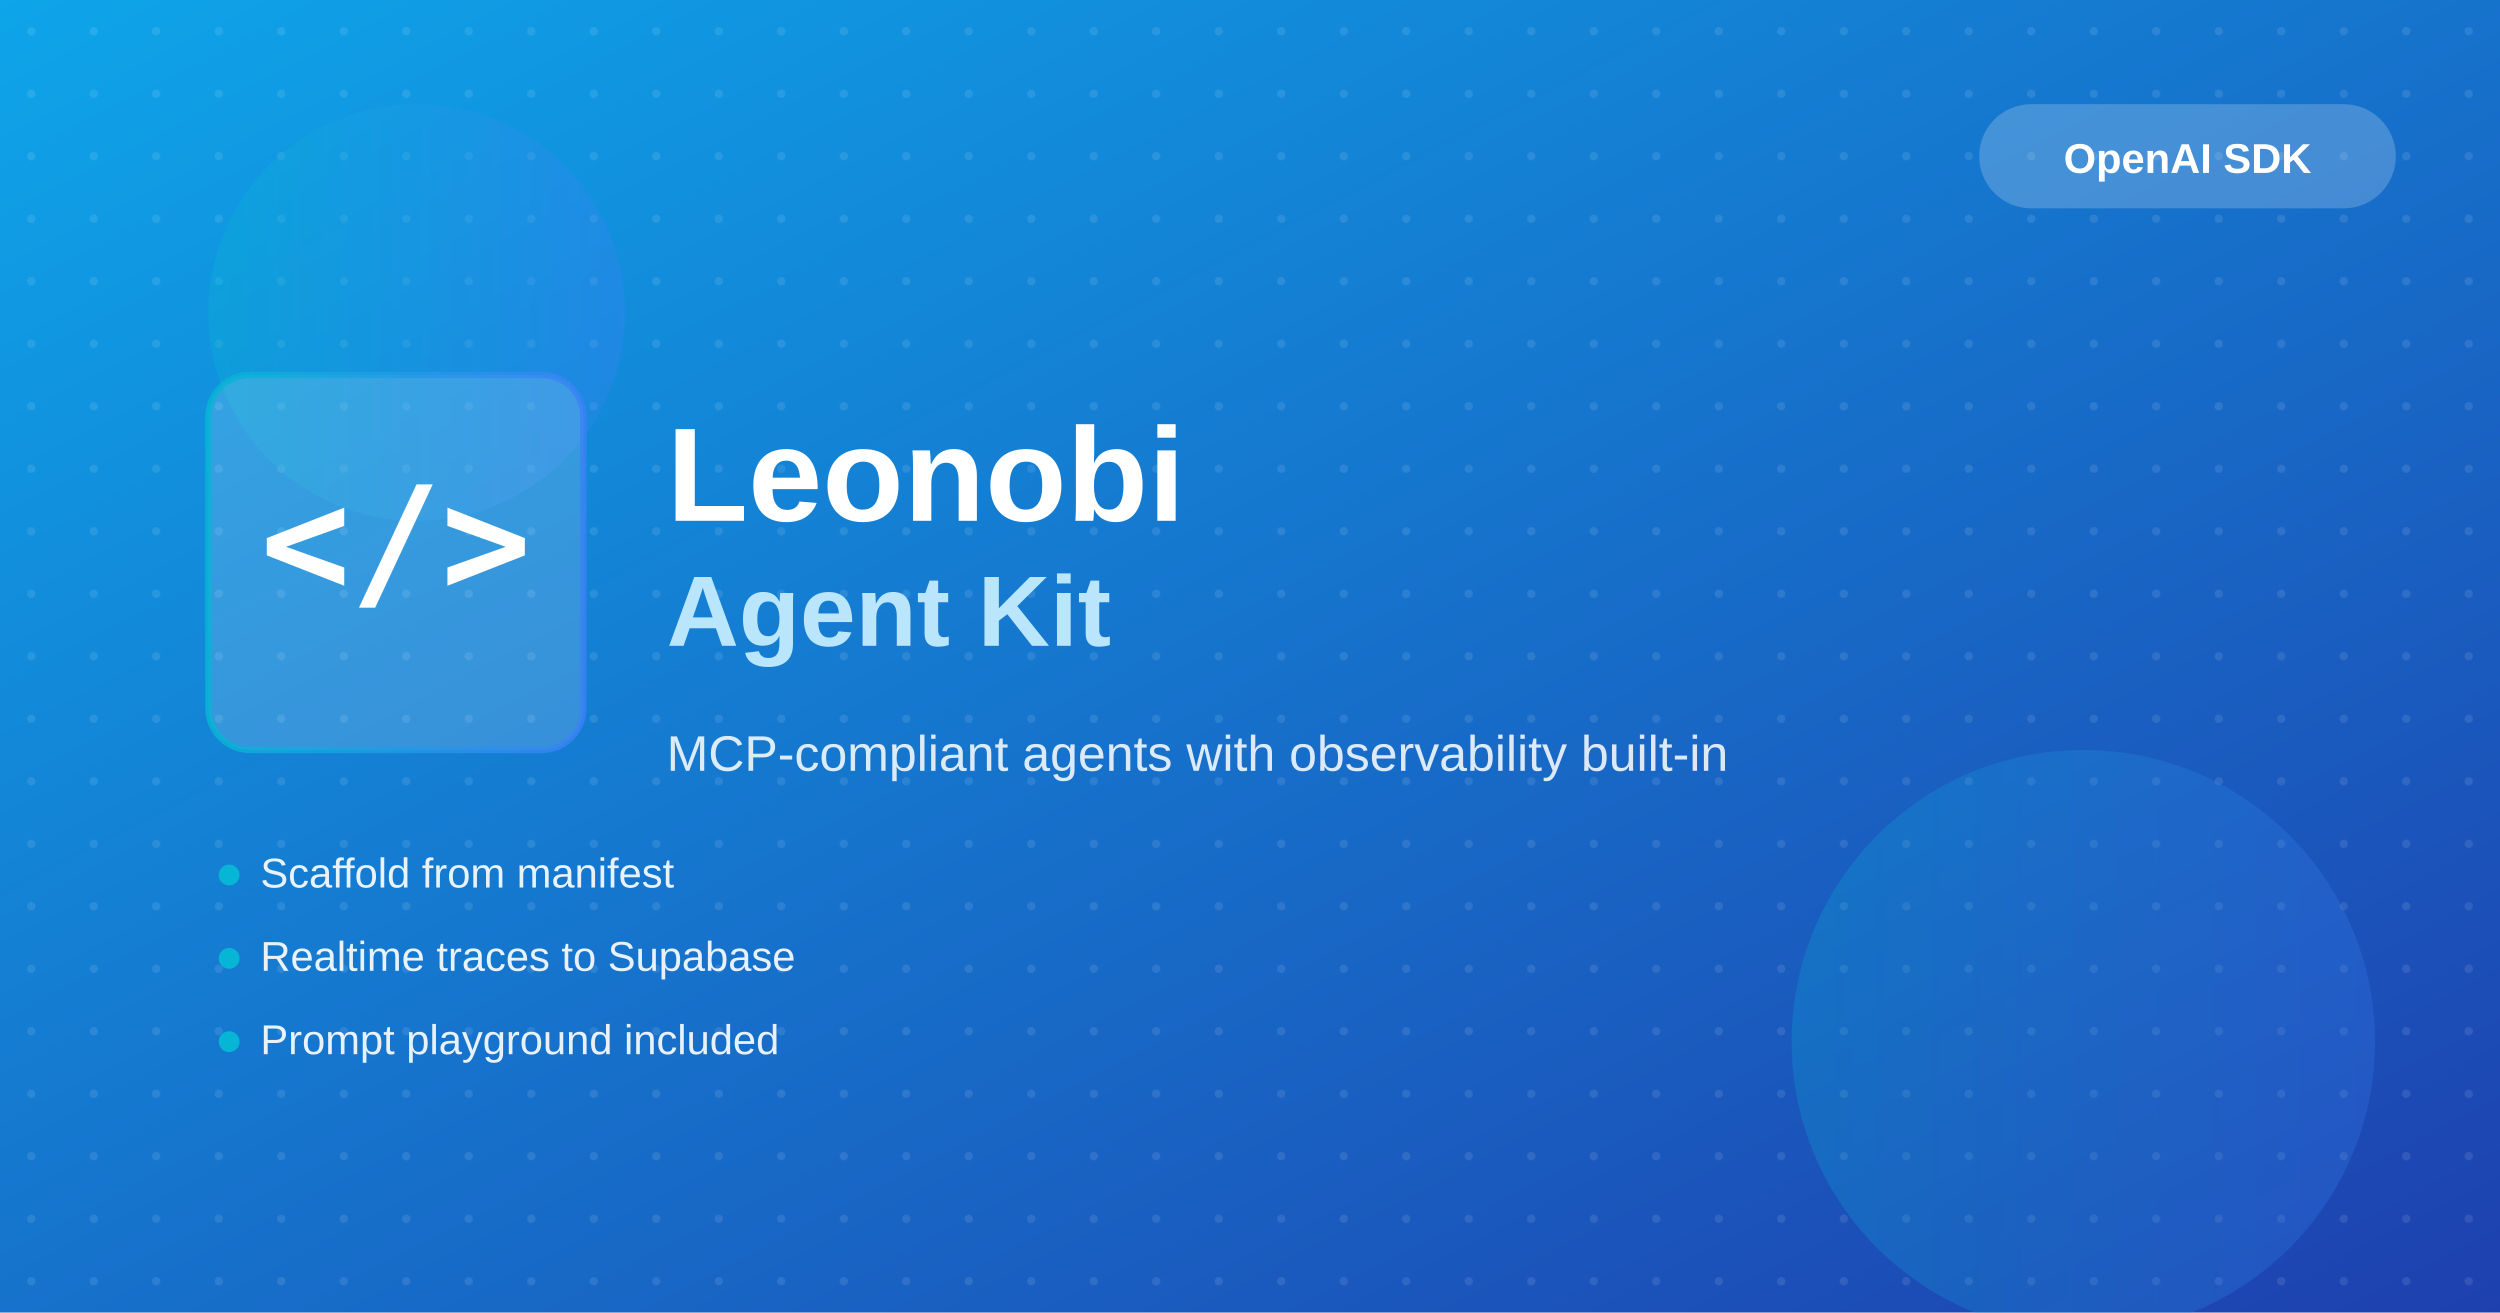
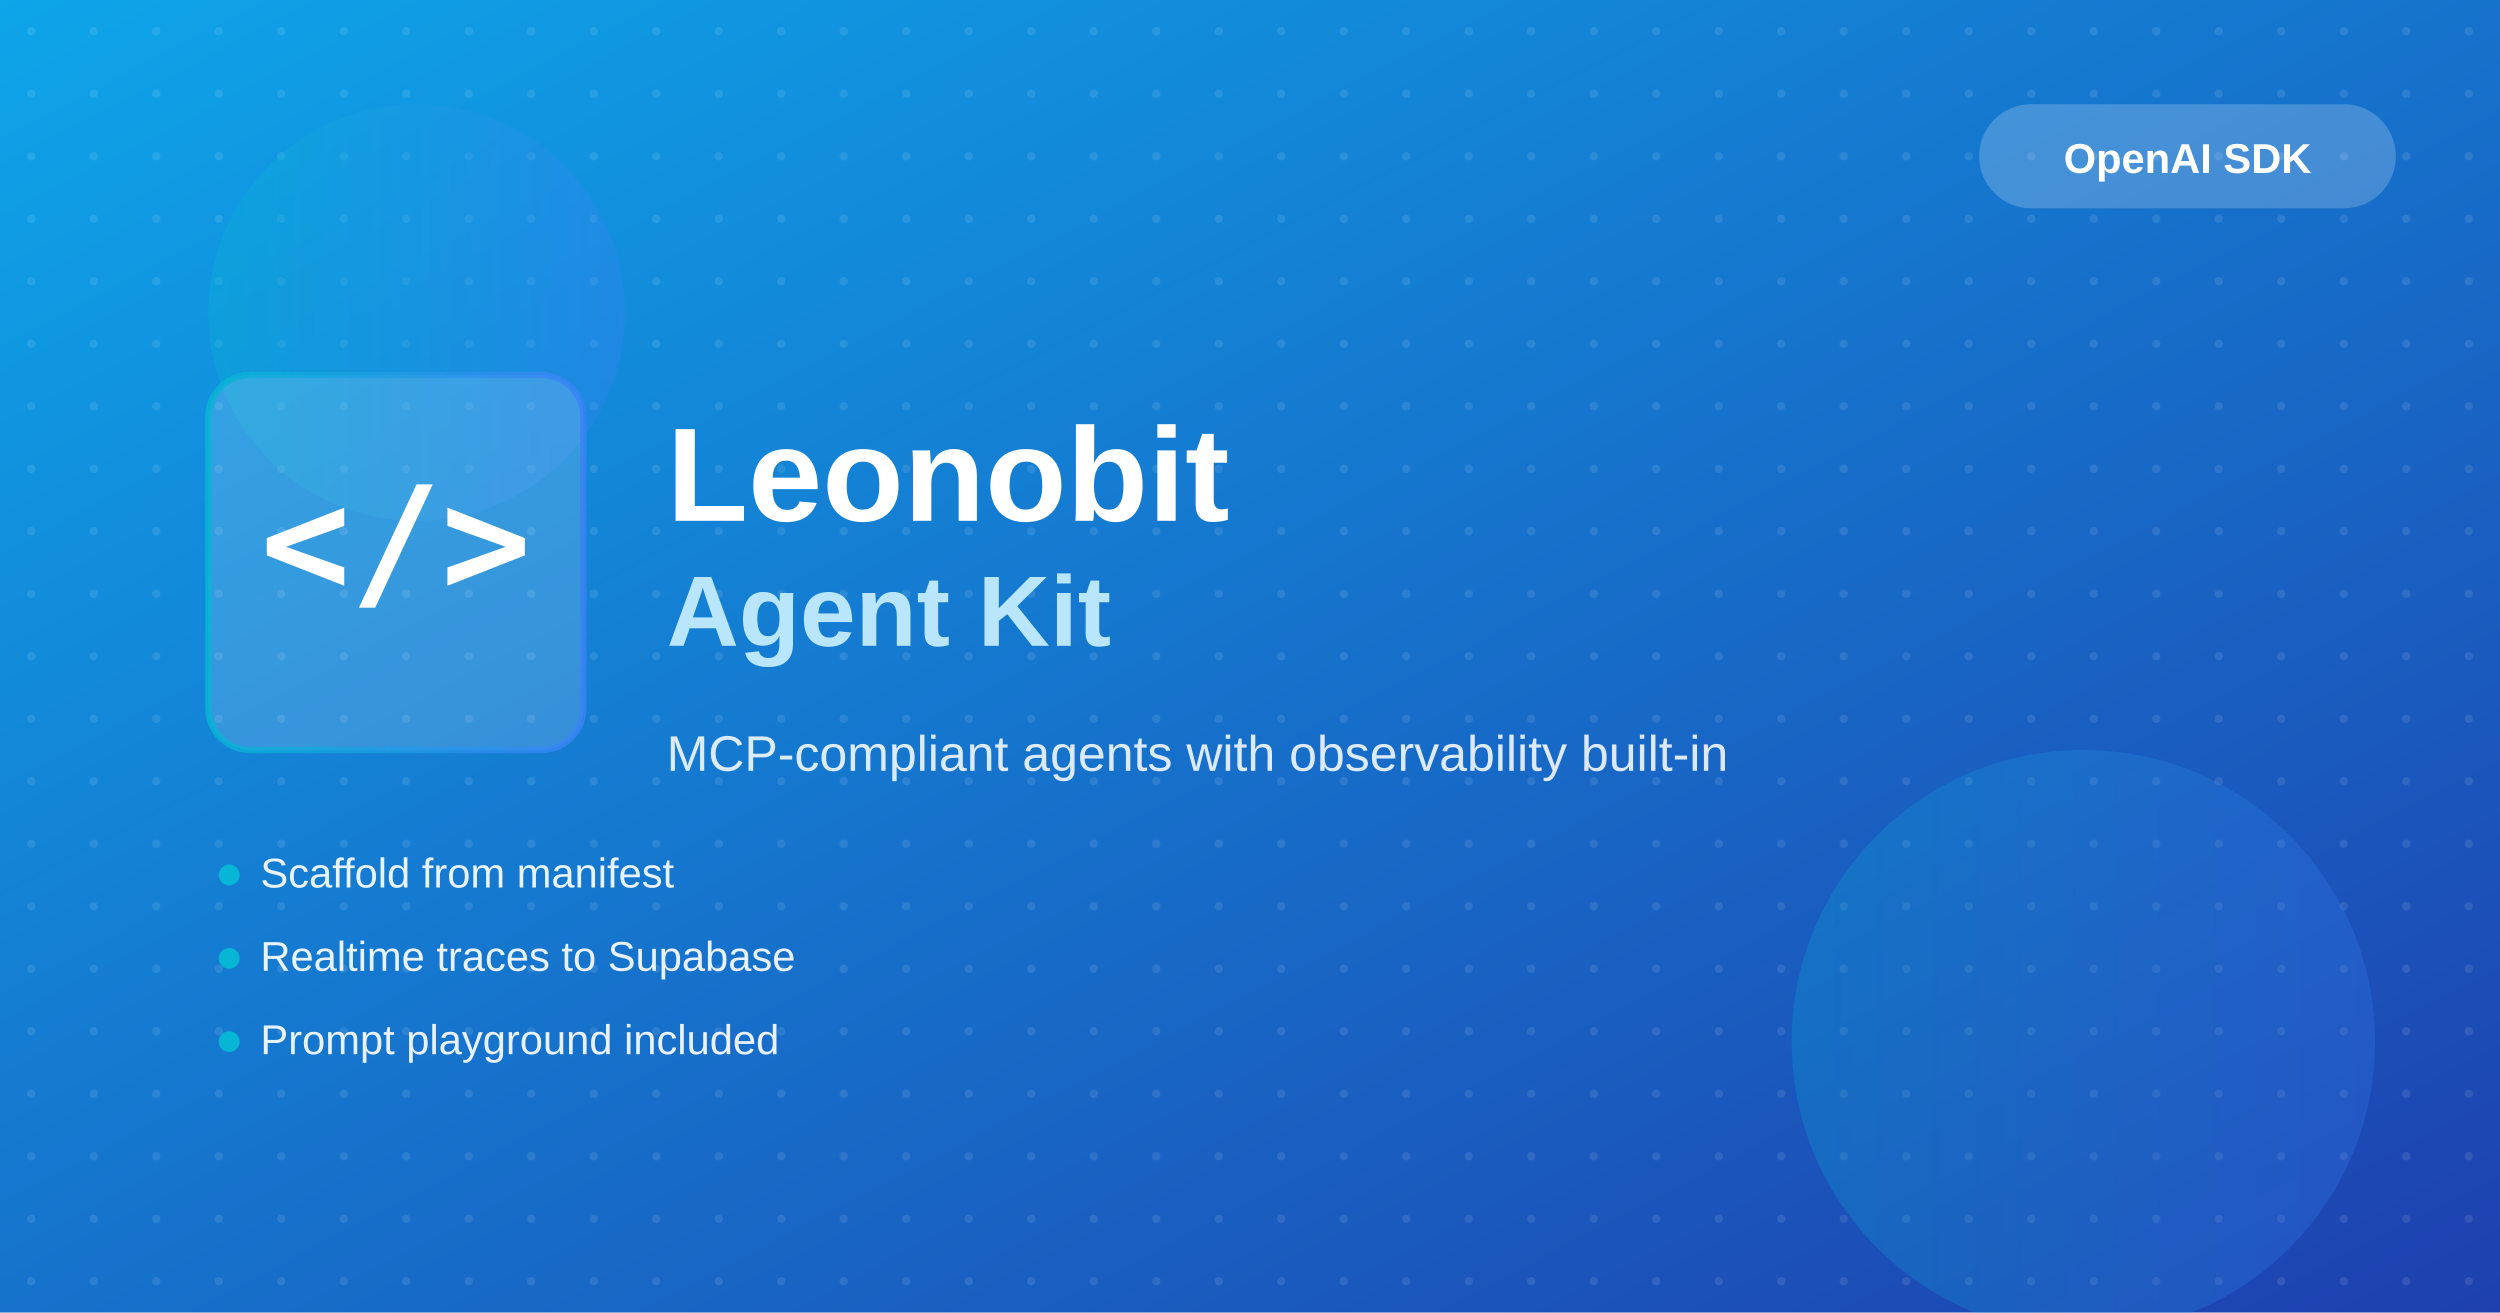
<svg xmlns="http://www.w3.org/2000/svg" width="1200" height="630" viewBox="0 0 1200 630" fill="none">
  <defs>
    <linearGradient id="agentkit-bg-blue" x1="0%" y1="0%" x2="100%" y2="100%">
      <stop offset="0%" style="stop-color:#0EA5E9;stop-opacity:1" />
      <stop offset="100%" style="stop-color:#1E40AF;stop-opacity:1" />
    </linearGradient>
    <linearGradient id="agentkit-accent-cyan" x1="0%" y1="0%" x2="100%" y2="0%">
      <stop offset="0%" style="stop-color:#06B6D4;stop-opacity:0.8" />
      <stop offset="100%" style="stop-color:#3B82F6;stop-opacity:0.8" />
    </linearGradient>
  </defs>
  <rect width="1200" height="630" fill="url(#agentkit-bg-blue)" />
  <pattern id="agentkit-dots" width="30" height="30" patternUnits="userSpaceOnUse">
    <circle cx="15" cy="15" r="2" fill="rgba(255,255,255,0.1)" />
  </pattern>
  <rect width="1200" height="630" fill="url(#agentkit-dots)" />
  <circle cx="200" cy="150" r="100" fill="url(#agentkit-accent-cyan)" opacity="0.4" />
  <circle cx="1000" cy="500" r="140" fill="url(#agentkit-accent-cyan)" opacity="0.3" />
  <rect x="100" y="180" width="180" height="180" rx="20" fill="rgba(255,255,255,0.15)" stroke="url(#agentkit-accent-cyan)" stroke-width="3" />
  <text x="190" y="285" font-family="monospace" font-size="72" font-weight="bold" fill="white" text-anchor="middle">&lt;/&gt;</text>
  <text x="320" y="250" font-family="Arial, sans-serif" font-size="64" font-weight="bold" fill="white">
-     Leonobi
+     Leonobit
  </text>
  <text x="320" y="310" font-family="Arial, sans-serif" font-size="48" font-weight="600" fill="#BAE6FD">
    Agent Kit
  </text>
  <text x="320" y="370" font-family="Arial, sans-serif" font-size="24" fill="rgba(255,255,255,0.85)">
    MCP-compliant agents with observability built-in
  </text>
  <g transform="translate(100, 420)">
    <circle cx="10" cy="0" r="5" fill="#06B6D4" />
    <text x="25" y="6" font-family="Arial, sans-serif" font-size="20" fill="rgba(255,255,255,0.9)">Scaffold from manifest</text>
    <circle cx="10" cy="40" r="5" fill="#06B6D4" />
    <text x="25" y="46" font-family="Arial, sans-serif" font-size="20" fill="rgba(255,255,255,0.9)">Realtime traces to Supabase</text>
    <circle cx="10" cy="80" r="5" fill="#06B6D4" />
    <text x="25" y="86" font-family="Arial, sans-serif" font-size="20" fill="rgba(255,255,255,0.9)">Prompt playground included</text>
  </g>
  <rect x="950" y="50" width="200" height="50" rx="25" fill="rgba(255,255,255,0.2)" />
  <text x="1050" y="83" font-family="Arial, sans-serif" font-size="20" font-weight="600" fill="white" text-anchor="middle">
    OpenAI SDK
  </text>
</svg>
